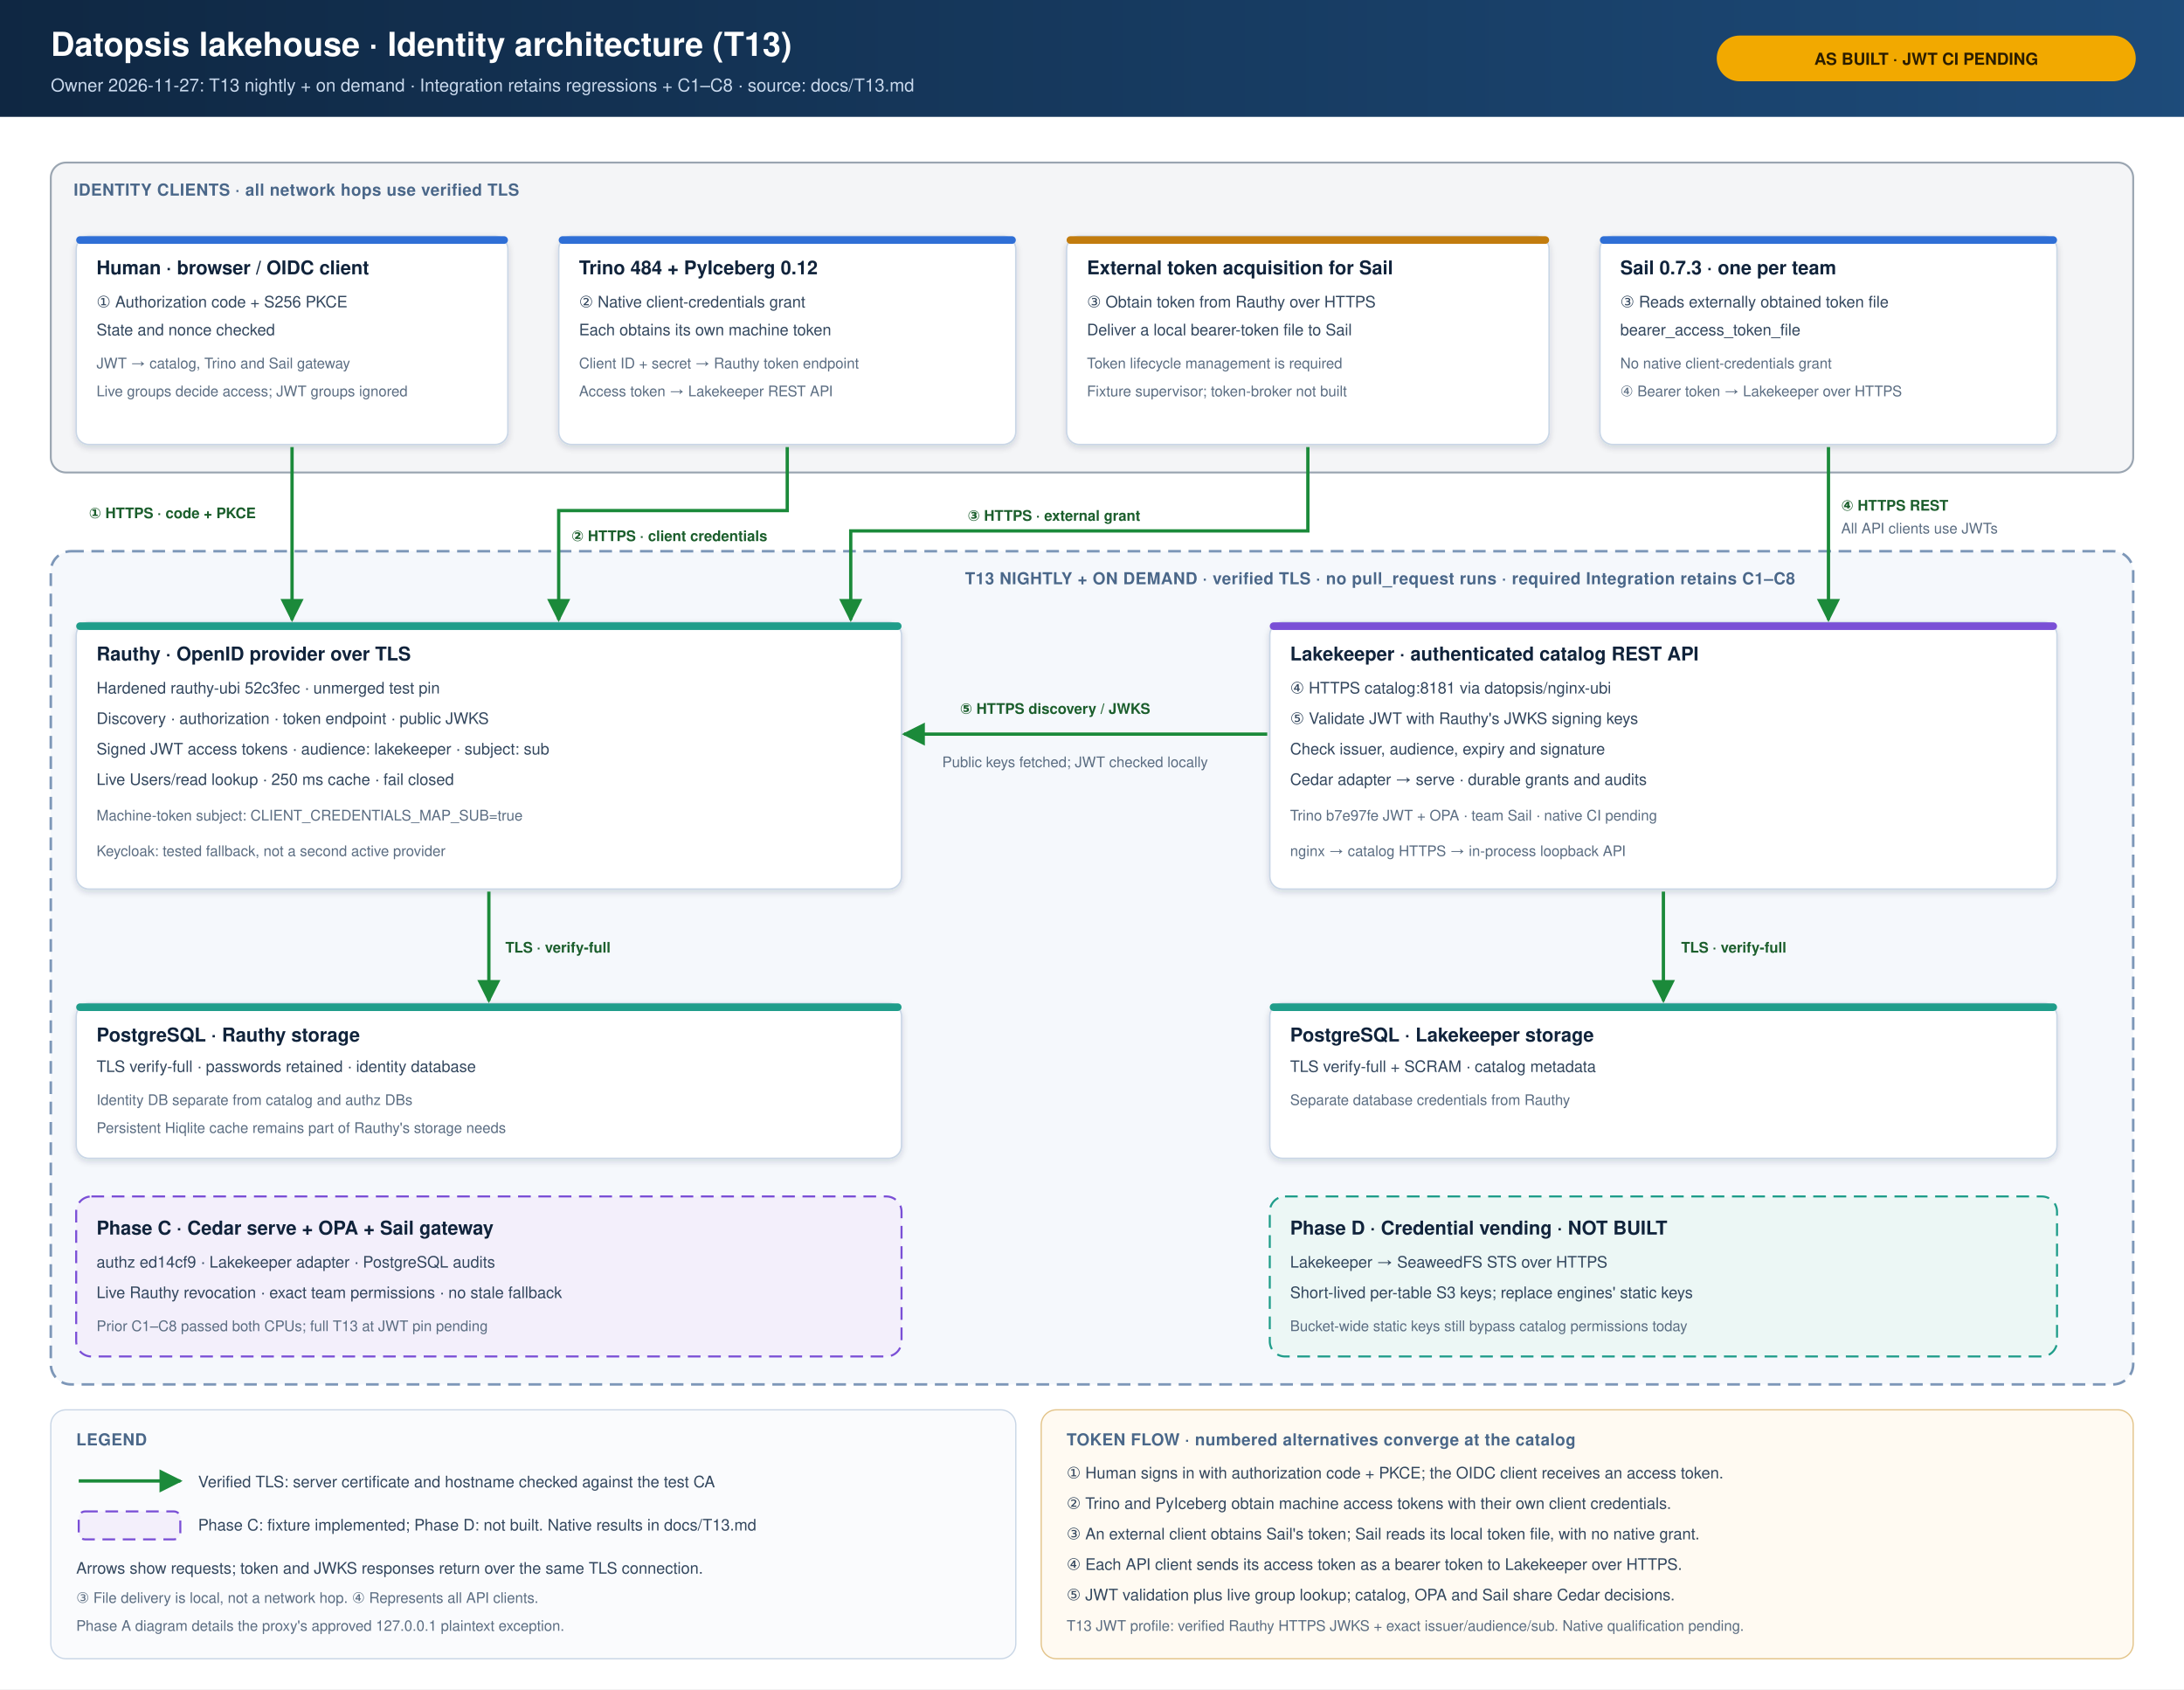
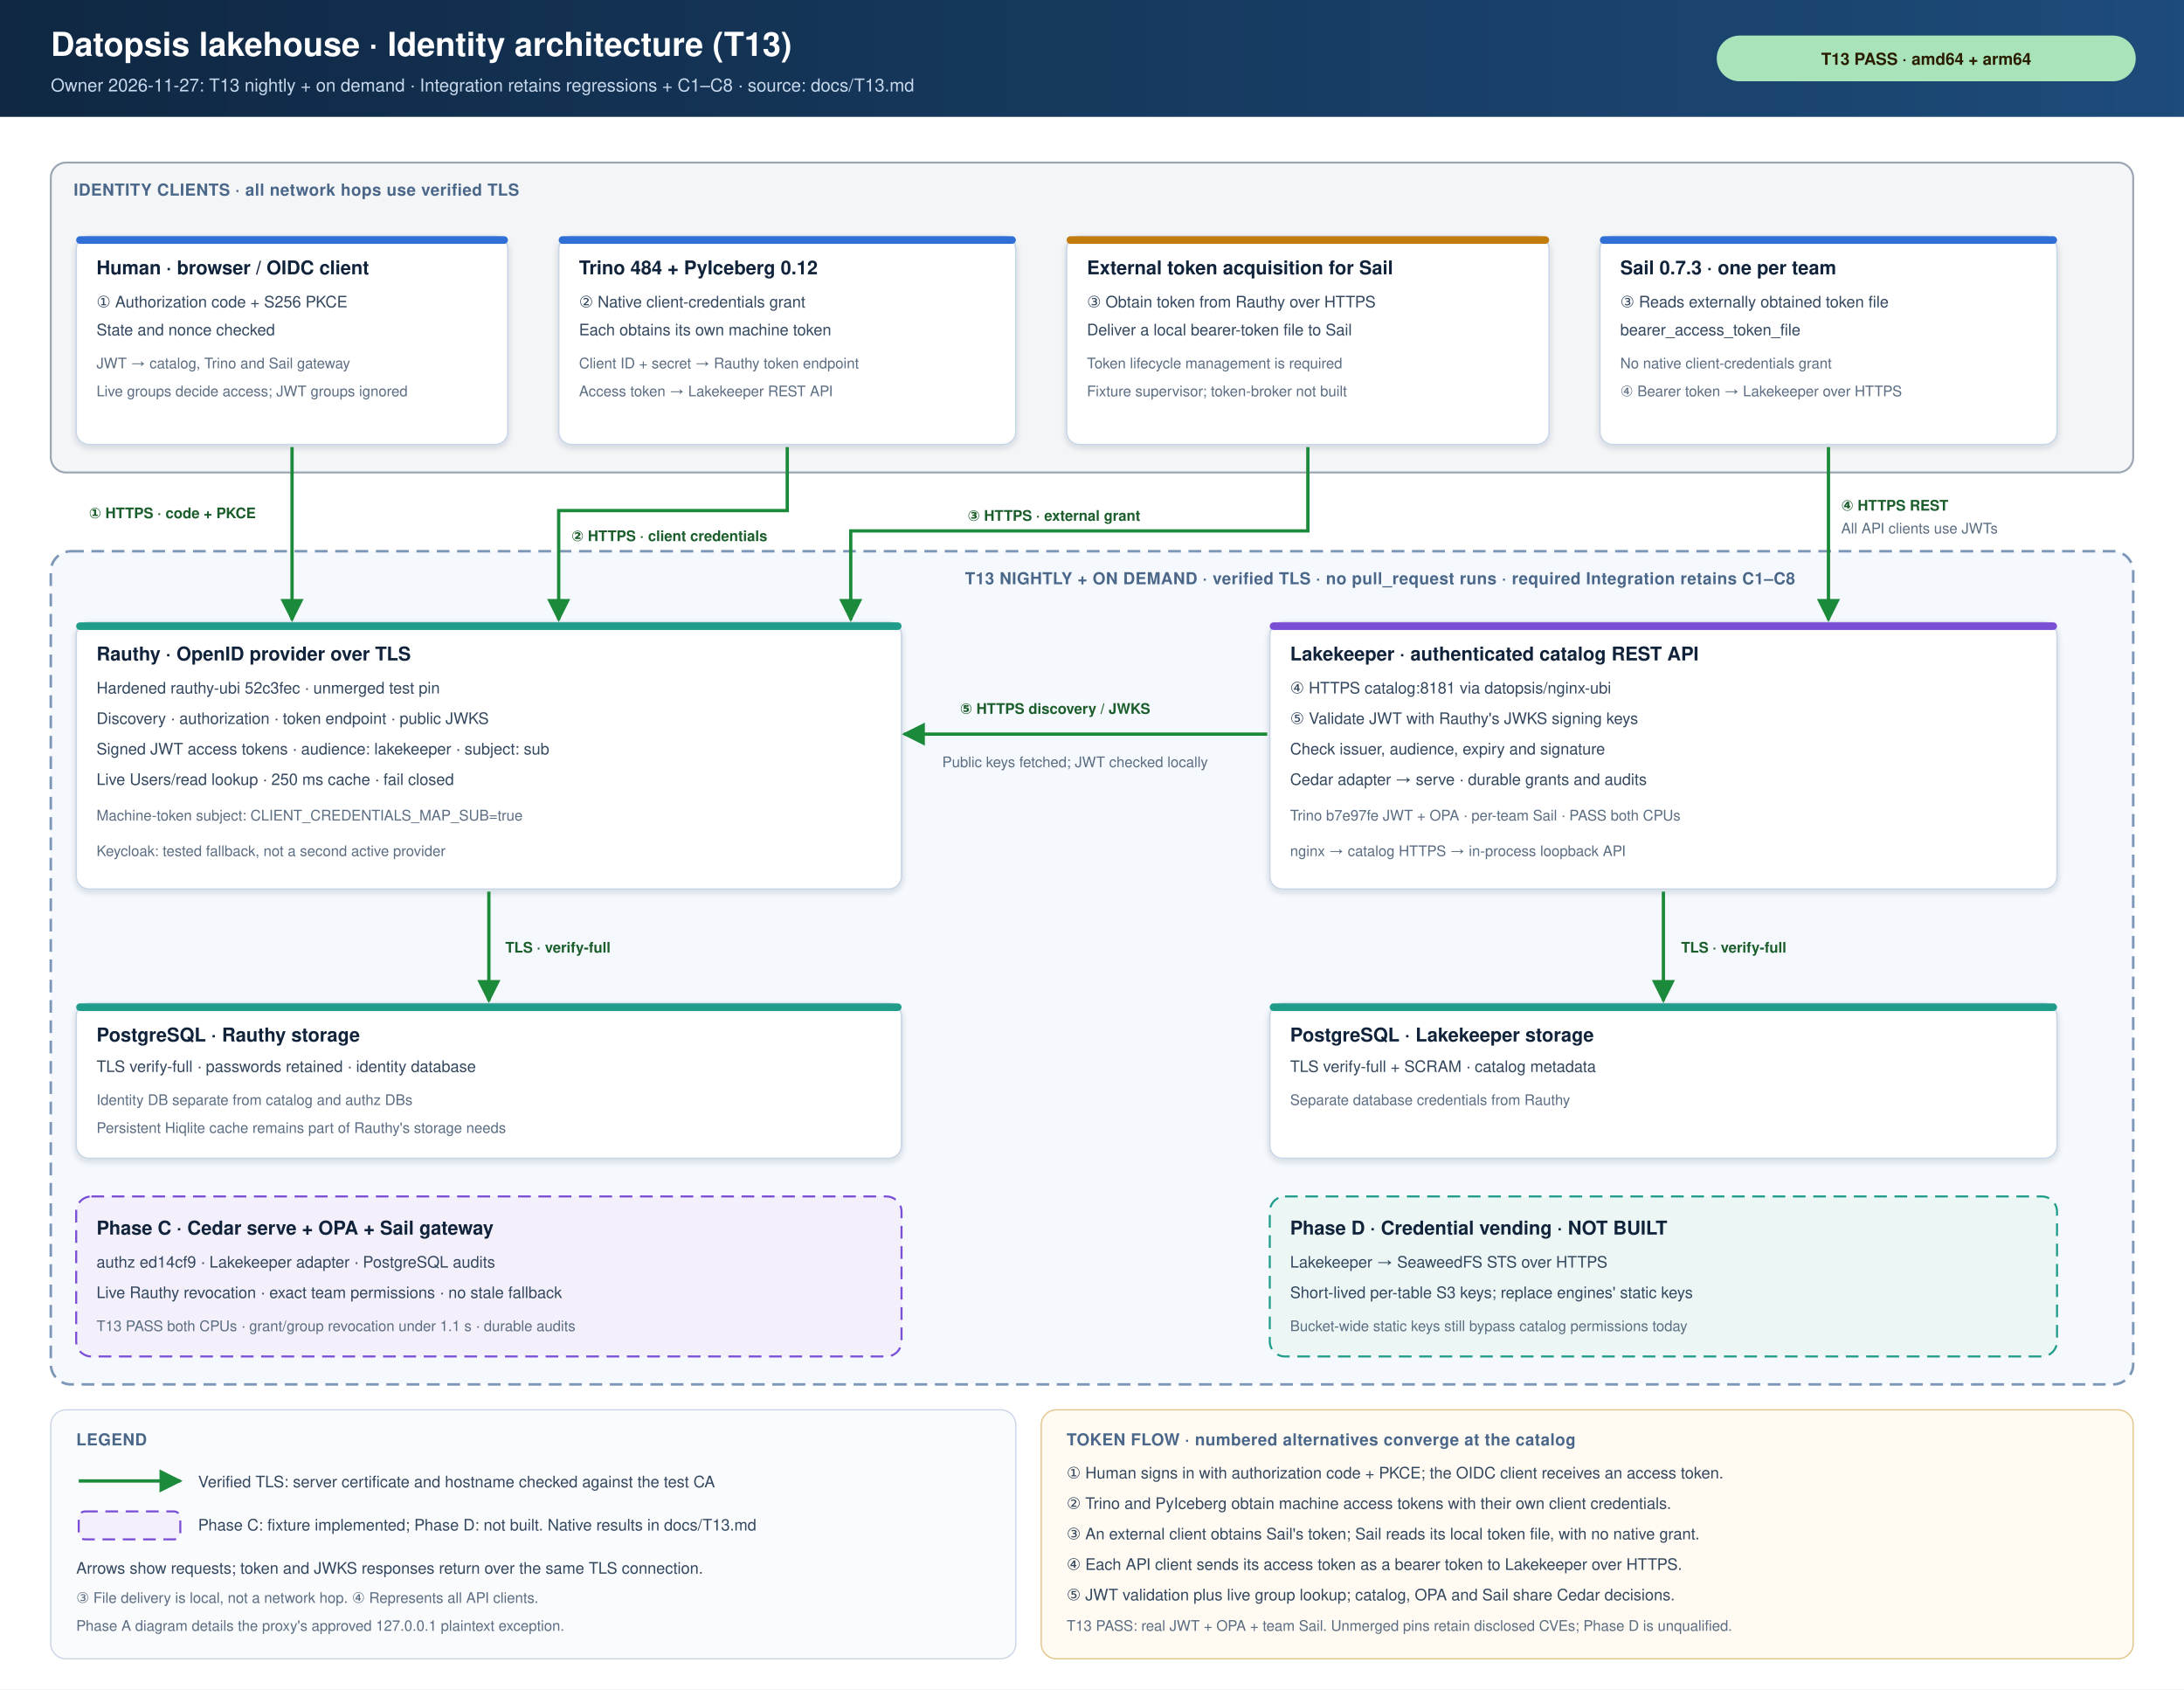
<svg xmlns="http://www.w3.org/2000/svg" width="1720" height="1330" viewBox="0 0 1720 1330" font-family="'Segoe UI', 'Helvetica Neue', Helvetica, Arial, sans-serif">
  <defs>
    <linearGradient id="hdr" x1="0" y1="0" x2="1" y2="0">
      <stop offset="0" stop-color="#0f2742" />
      <stop offset="1" stop-color="#1d4b7a" />
    </linearGradient>
    <filter id="sh" x="-5%" y="-5%" width="110%" height="120%">
      <feDropShadow dx="0" dy="2" stdDeviation="2.5" flood-color="#0f2742" flood-opacity="0.16" />
    </filter>
    <marker id="aG" viewBox="0 0 10 10" refX="9" refY="5" markerWidth="7" markerHeight="7" orient="auto-start-reverse">
      <path d="M0,0 L10,5 L0,10 z" fill="#1b8a3a" />
    </marker>
    <marker id="aB" viewBox="0 0 10 10" refX="9" refY="5" markerWidth="7" markerHeight="7" orient="auto-start-reverse">
      <path d="M0,0 L10,5 L0,10 z" fill="#2f6fd6" />
    </marker>
    <marker id="aR" viewBox="0 0 10 10" refX="9" refY="5" markerWidth="7" markerHeight="7" orient="auto-start-reverse">
      <path d="M0,0 L10,5 L0,10 z" fill="#d03030" />
    </marker>
    <marker id="aO" viewBox="0 0 10 10" refX="9" refY="5" markerWidth="7" markerHeight="7" orient="auto-start-reverse">
      <path d="M0,0 L10,5 L0,10 z" fill="#c27c0e" />
    </marker>
    <style>
      .t1 { font-size: 15px; font-weight: 700; fill: #10233b; }
      .t2 { font-size: 12.5px; fill: #33475e; }
      .t3 { font-size: 11.5px; fill: #5b6d82; }
      .lbl { font-size: 11.5px; fill: #1b5e2c; font-weight: 600; }
      .lblB { font-size: 11.5px; fill: #1f4f9c; font-weight: 600; }
      .lblR { font-size: 11.5px; fill: #b02020; font-weight: 700; }
      .zone { font-size: 13px; font-weight: 700; fill: #4a6789; letter-spacing: 0.3px; }
      .card { fill: #ffffff; stroke: #c9d6e6; stroke-width: 1.2; }
      .tls  { fill: none; stroke: #1b8a3a; stroke-width: 2.6; marker-end: url(#aG); }
      .mtls { fill: none; stroke: #2f6fd6; stroke-width: 2.6; marker-end: url(#aB); marker-start: url(#aB); }
      .mtls1 { fill: none; stroke: #2f6fd6; stroke-width: 2.6; marker-end: url(#aB); }
      .plain { fill: none; stroke: #d03030; stroke-width: 2.6; stroke-dasharray: 5 4; marker-end: url(#aR); }
      .pill { font-size: 10.5px; font-weight: 700; }
    </style>
  </defs>
  <rect width="1720" height="1330" fill="#ffffff" />
  <rect width="1720" height="92" fill="url(#hdr)" />
  <text x="40" y="44" font-size="26" font-weight="700" fill="#ffffff">Datopsis lakehouse · Identity architecture (T13)</text>
  <text x="40" y="72" font-size="14" fill="#c8d8ec">Owner 2026-11-27: T13 nightly + on demand · Integration retains regressions + C1–C8 · source: docs/T13.md</text>
-   <rect x="1352" y="28" width="330" height="36" rx="18" fill="#f2a900" />
-   <text x="1517" y="51" text-anchor="middle" font-size="13" font-weight="700" fill="#2b1d00">AS BUILT · JWT CI PENDING</text>
+   <rect x="1352" y="28" width="330" height="36" rx="18" fill="#a8e3ba" />
+   <text x="1517" y="51" text-anchor="middle" font-size="13" font-weight="700" fill="#2b1d00">T13 PASS · amd64 + arm64</text>
  <rect x="40" y="128" width="1640" height="244" rx="12" fill="#f4f5f7" stroke="#9aa5b1" stroke-width="1.5" />
  <text x="58" y="154" class="zone">IDENTITY CLIENTS · all network hops use verified TLS</text>
  <rect x="60" y="186" width="340" height="164" rx="10" class="card" filter="url(#sh)" />
  <rect x="60" y="186" width="340" height="6" rx="3" fill="#2f6fd6" />
  <text x="76" y="216" class="t1">Human · browser / OIDC client</text>
  <text x="76" y="242" class="t2">① Authorization code + S256 PKCE</text>
  <text x="76" y="264" class="t2">State and nonce checked</text>
  <text x="76" y="290" class="t3">JWT → catalog, Trino and Sail gateway</text>
  <text x="76" y="312" class="t3">Live groups decide access; JWT groups ignored</text>
  <rect x="440" y="186" width="360" height="164" rx="10" class="card" filter="url(#sh)" />
  <rect x="440" y="186" width="360" height="6" rx="3" fill="#2f6fd6" />
  <text x="456" y="216" class="t1">Trino 484 + PyIceberg 0.12</text>
  <text x="456" y="242" class="t2">② Native client-credentials grant</text>
  <text x="456" y="264" class="t2">Each obtains its own machine token</text>
  <text x="456" y="290" class="t3">Client ID + secret → Rauthy token endpoint</text>
  <text x="456" y="312" class="t3">Access token → Lakekeeper REST API</text>
  <rect x="840" y="186" width="380" height="164" rx="10" class="card" filter="url(#sh)" />
  <rect x="840" y="186" width="380" height="6" rx="3" fill="#c27c0e" />
  <text x="856" y="216" class="t1">External token acquisition for Sail</text>
  <text x="856" y="242" class="t2">③ Obtain token from Rauthy over HTTPS</text>
  <text x="856" y="264" class="t2">Deliver a local bearer-token file to Sail</text>
  <text x="856" y="290" class="t3">Token lifecycle management is required</text>
  <text x="856" y="312" class="t3">Fixture supervisor; token-broker not built</text>
  <rect x="1260" y="186" width="360" height="164" rx="10" class="card" filter="url(#sh)" />
  <rect x="1260" y="186" width="360" height="6" rx="3" fill="#2f6fd6" />
  <text x="1276" y="216" class="t1">Sail 0.7.3 · one per team</text>
  <text x="1276" y="242" class="t2">③ Reads externally obtained token file</text>
  <text x="1276" y="264" class="t2">bearer_access_token_file</text>
  <text x="1276" y="290" class="t3">No native client-credentials grant</text>
  <text x="1276" y="312" class="t3">④ Bearer token → Lakekeeper over HTTPS</text>
  <rect x="40" y="434" width="1640" height="656" rx="16" fill="#f5f8fc" stroke="#7d97b8" stroke-width="2" stroke-dasharray="10 6" />
  <text x="760" y="460" class="zone">T13 NIGHTLY + ON DEMAND · verified TLS · no pull_request runs · required Integration retains C1–C8</text>
  <rect x="60" y="490" width="650" height="210" rx="10" class="card" filter="url(#sh)" />
  <rect x="60" y="490" width="650" height="6" rx="3" fill="#1f9d8a" />
  <text x="76" y="520" class="t1">Rauthy · OpenID provider over TLS</text>
  <text x="76" y="546" class="t2">Hardened rauthy-ubi 52c3fec · unmerged test pin</text>
  <text x="76" y="570" class="t2">Discovery · authorization · token endpoint · public JWKS</text>
  <text x="76" y="594" class="t2">Signed JWT access tokens · audience: lakekeeper · subject: sub</text>
  <text x="76" y="618" class="t2">Live Users/read lookup · 250 ms cache · fail closed</text>
  <text x="76" y="646" class="t3">Machine-token subject: CLIENT_CREDENTIALS_MAP_SUB=true</text>
  <text x="76" y="674" class="t3">Keycloak: tested fallback, not a second active provider</text>
  <rect x="1000" y="490" width="620" height="210" rx="10" class="card" filter="url(#sh)" />
  <rect x="1000" y="490" width="620" height="6" rx="3" fill="#7a4fd6" />
  <text x="1016" y="520" class="t1">Lakekeeper · authenticated catalog REST API</text>
  <text x="1016" y="546" class="t2">④ HTTPS catalog:8181 via datopsis/nginx-ubi</text>
  <text x="1016" y="570" class="t2">⑤ Validate JWT with Rauthy's JWKS signing keys</text>
  <text x="1016" y="594" class="t2">Check issuer, audience, expiry and signature</text>
  <text x="1016" y="618" class="t2">Cedar adapter → serve · durable grants and audits</text>
-   <text x="1016" y="646" class="t3">Trino b7e97fe JWT + OPA · team Sail · native CI pending</text>
+   <text x="1016" y="646" class="t3">Trino b7e97fe JWT + OPA · per-team Sail · PASS both CPUs</text>
  <text x="1016" y="674" class="t3">nginx → catalog HTTPS → in-process loopback API</text>
  <path d="M230,352 L230,488" class="tls" />
  <text x="70" y="408" class="lbl">① HTTPS · code + PKCE</text>
  <path d="M620,352 L620,402 L440,402 L440,488" class="tls" />
  <text x="450" y="426" class="lbl">② HTTPS · client credentials</text>
  <path d="M1030,352 L1030,418 L670,418 L670,488" class="tls" />
  <text x="762" y="410" class="lbl">③ HTTPS · external grant</text>
  <path d="M1440,352 L1440,488" class="tls" />
  <text x="1450" y="402" class="lbl">④ HTTPS REST</text>
  <text x="1450" y="420" class="t3">All API clients use JWTs</text>
  <path d="M998,578 L712,578" class="tls" />
  <text x="756" y="562" class="lbl">⑤ HTTPS discovery / JWKS</text>
  <text x="742" y="604" class="t3">Public keys fetched; JWT checked locally</text>
  <rect x="60" y="790" width="650" height="122" rx="10" class="card" filter="url(#sh)" />
  <rect x="60" y="790" width="650" height="6" rx="3" fill="#1f9d8a" />
  <text x="76" y="820" class="t1">PostgreSQL · Rauthy storage</text>
  <text x="76" y="844" class="t2">TLS verify-full · passwords retained · identity database</text>
  <text x="76" y="870" class="t3">Identity DB separate from catalog and authz DBs</text>
  <text x="76" y="892" class="t3">Persistent Hiqlite cache remains part of Rauthy's storage needs</text>
  <path d="M385,702 L385,788" class="tls" />
  <text x="398" y="750" class="lbl">TLS · verify-full</text>
  <rect x="1000" y="790" width="620" height="122" rx="10" class="card" filter="url(#sh)" />
  <rect x="1000" y="790" width="620" height="6" rx="3" fill="#1f9d8a" />
  <text x="1016" y="820" class="t1">PostgreSQL · Lakekeeper storage</text>
  <text x="1016" y="844" class="t2">TLS verify-full + SCRAM · catalog metadata</text>
  <text x="1016" y="870" class="t3">Separate database credentials from Rauthy</text>
  <path d="M1310,702 L1310,788" class="tls" />
  <text x="1324" y="750" class="lbl">TLS · verify-full</text>
  <rect x="60" y="942" width="650" height="126" rx="12" fill="#f3effb" stroke="#7a4fd6" stroke-width="1.6" stroke-dasharray="10 6" />
  <text x="76" y="972" class="t1">Phase C · Cedar serve + OPA + Sail gateway</text>
  <text x="76" y="998" class="t2">authz ed14cf9 · Lakekeeper adapter · PostgreSQL audits</text>
  <text x="76" y="1022" class="t2">Live Rauthy revocation · exact team permissions · no stale fallback</text>
-   <text x="76" y="1048" class="t3">Prior C1–C8 passed both CPUs; full T13 at JWT pin pending</text>
+   <text x="76" y="1048" class="t3">T13 PASS both CPUs · grant/group revocation under 1.1 s · durable audits</text>
  <rect x="1000" y="942" width="620" height="126" rx="12" fill="#ecf7f5" stroke="#1f9d8a" stroke-width="1.6" stroke-dasharray="10 6" />
  <text x="1016" y="972" class="t1">Phase D · Credential vending · NOT BUILT</text>
  <text x="1016" y="998" class="t2">Lakekeeper → SeaweedFS STS over HTTPS</text>
  <text x="1016" y="1022" class="t2">Short-lived per-table S3 keys; replace engines' static keys</text>
  <text x="1016" y="1048" class="t3">Bucket-wide static keys still bypass catalog permissions today</text>
  <rect x="40" y="1110" width="760" height="196" rx="12" fill="#fafbfd" stroke="#c9d6e6" />
  <text x="60" y="1138" class="zone">LEGEND</text>
  <path d="M62,1166 L142,1166" class="tls" />
  <text x="156" y="1171" class="t2">Verified TLS: server certificate and hostname checked against the test CA</text>
  <rect x="62" y="1190" width="80" height="22" rx="5" fill="#f3effb" stroke="#7a4fd6" stroke-width="1.6" stroke-dasharray="10 6" />
  <text x="156" y="1205" class="t2">Phase C: fixture implemented; Phase D: not built. Native results in docs/T13.md</text>
  <text x="60" y="1239" class="t2">Arrows show requests; token and JWKS responses return over the same TLS connection.</text>
  <text x="60" y="1262" class="t3">③ File delivery is local, not a network hop. ④ Represents all API clients.</text>
  <text x="60" y="1284" class="t3">Phase A diagram details the proxy's approved 127.0.0.1 plaintext exception.</text>
  <rect x="820" y="1110" width="860" height="196" rx="12" fill="#fffaf2" stroke="#e3c48a" />
  <text x="840" y="1138" class="zone" fill="#8a5600">TOKEN FLOW · numbered alternatives converge at the catalog</text>
  <text x="840" y="1164" class="t2">① Human signs in with authorization code + PKCE; the OIDC client receives an access token.</text>
  <text x="840" y="1188" class="t2">② Trino and PyIceberg obtain machine access tokens with their own client credentials.</text>
  <text x="840" y="1212" class="t2">③ An external client obtains Sail's token; Sail reads its local token file, with no native grant.</text>
  <text x="840" y="1236" class="t2">④ Each API client sends its access token as a bearer token to Lakekeeper over HTTPS.</text>
  <text x="840" y="1260" class="t2">⑤ JWT validation plus live group lookup; catalog, OPA and Sail share Cedar decisions.</text>
-   <text x="840" y="1284" class="t3">T13 JWT profile: verified Rauthy HTTPS JWKS + exact issuer/audience/sub. Native qualification pending.</text>
+   <text x="840" y="1284" class="t3">T13 PASS: real JWT + OPA + team Sail. Unmerged pins retain disclosed CVEs; Phase D is unqualified.</text>
</svg>
